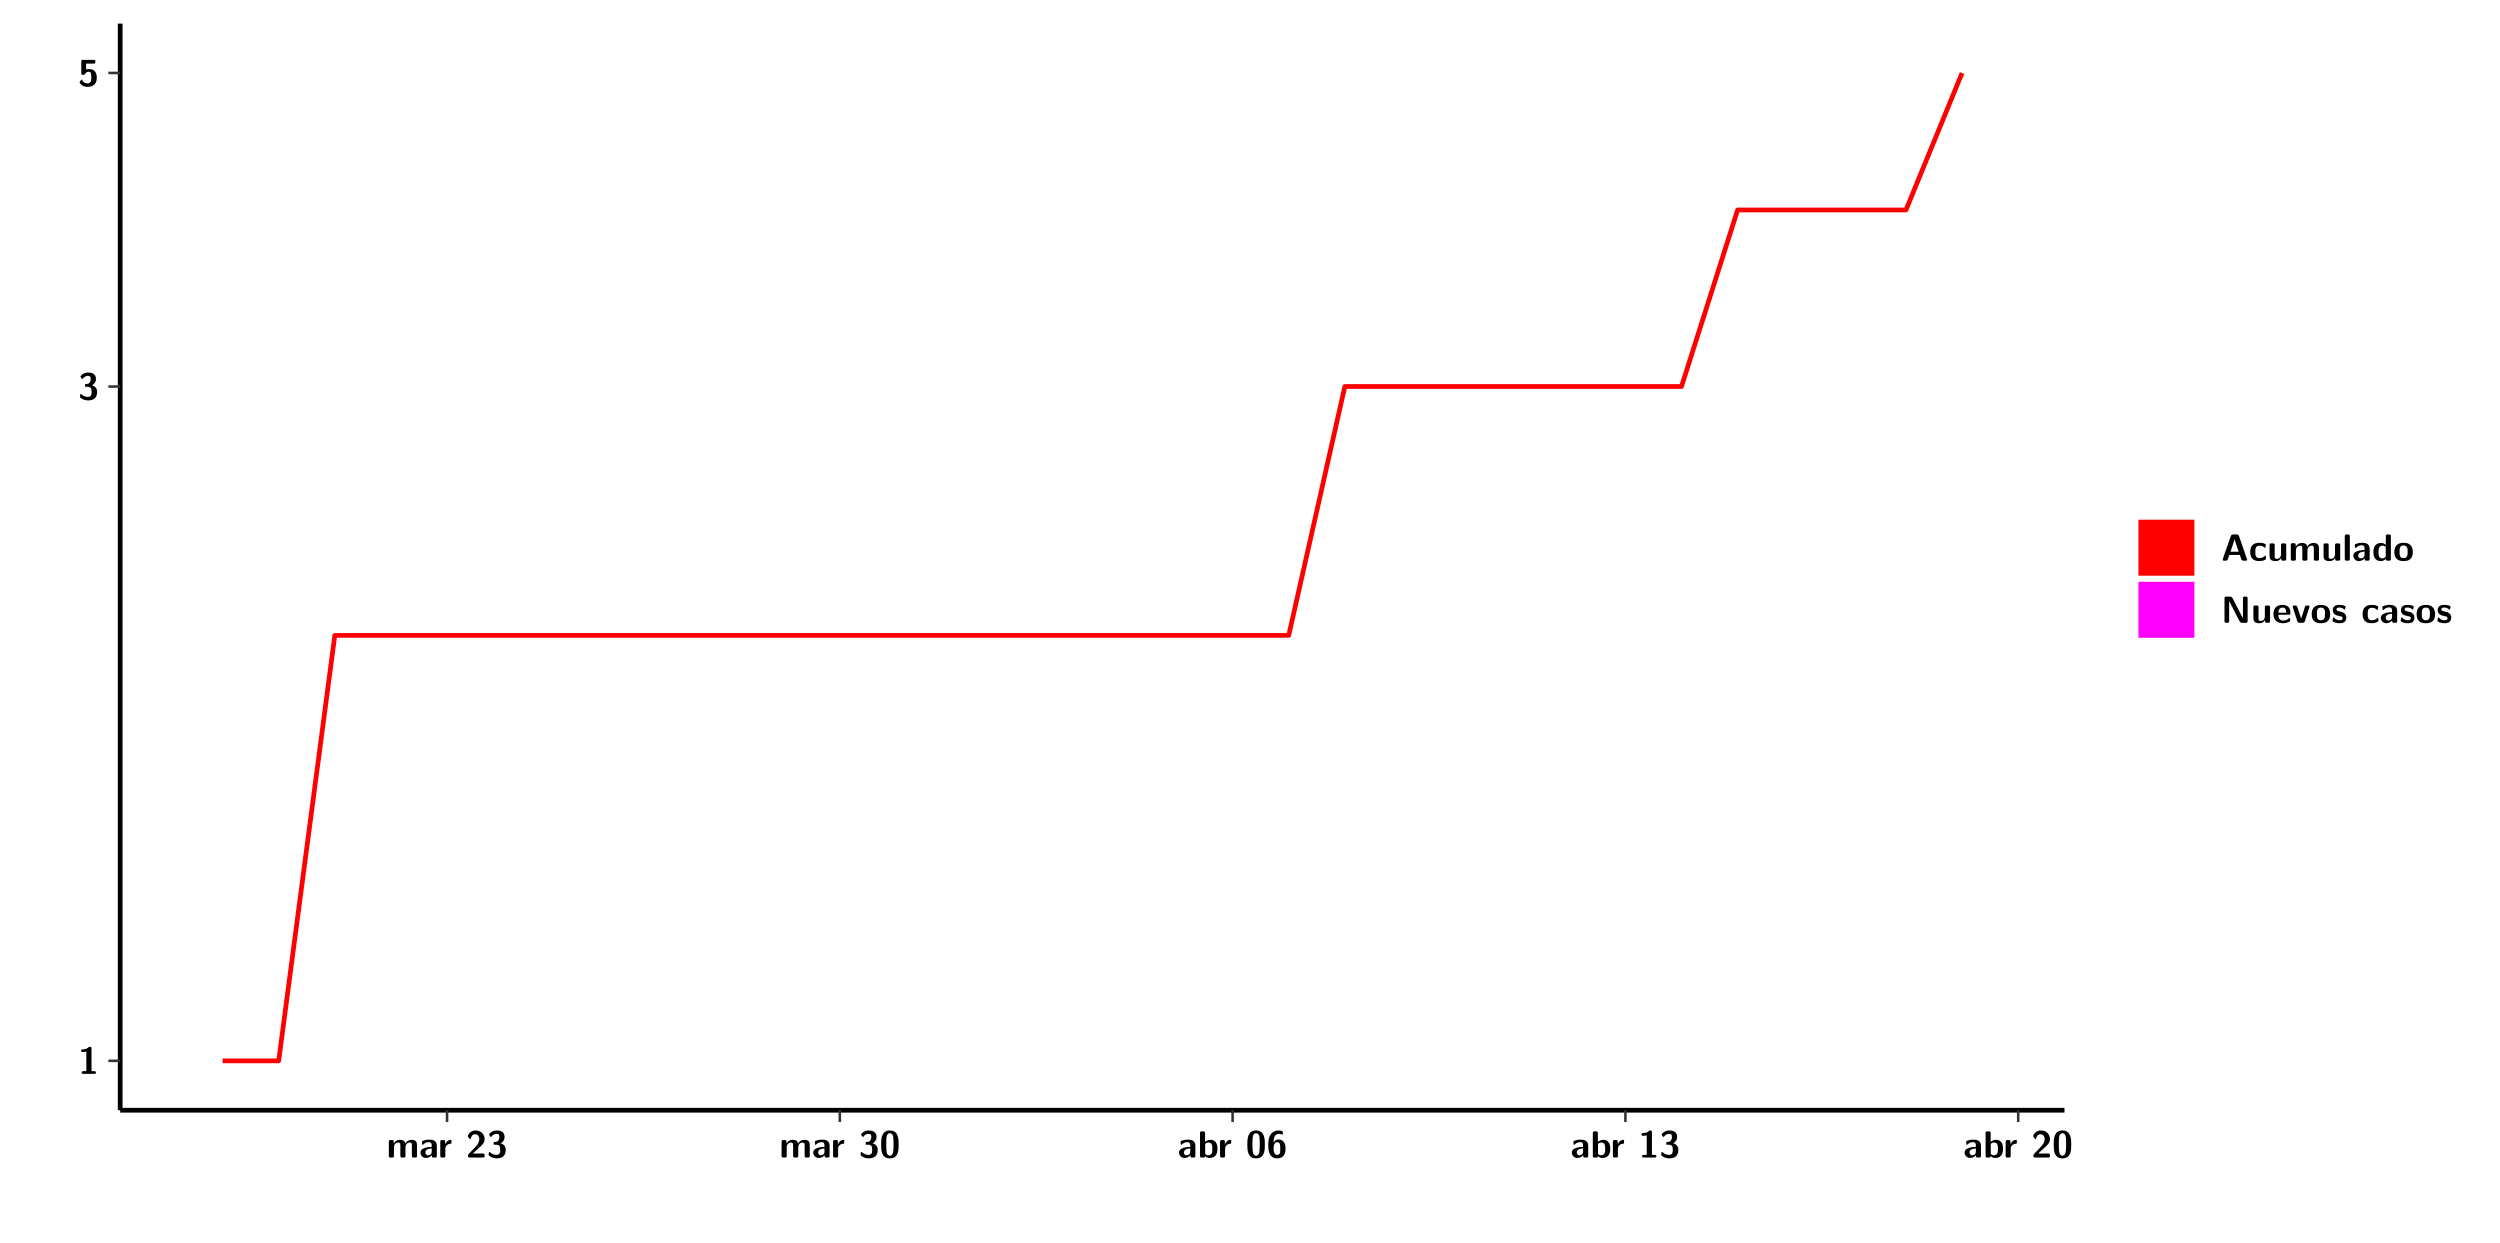
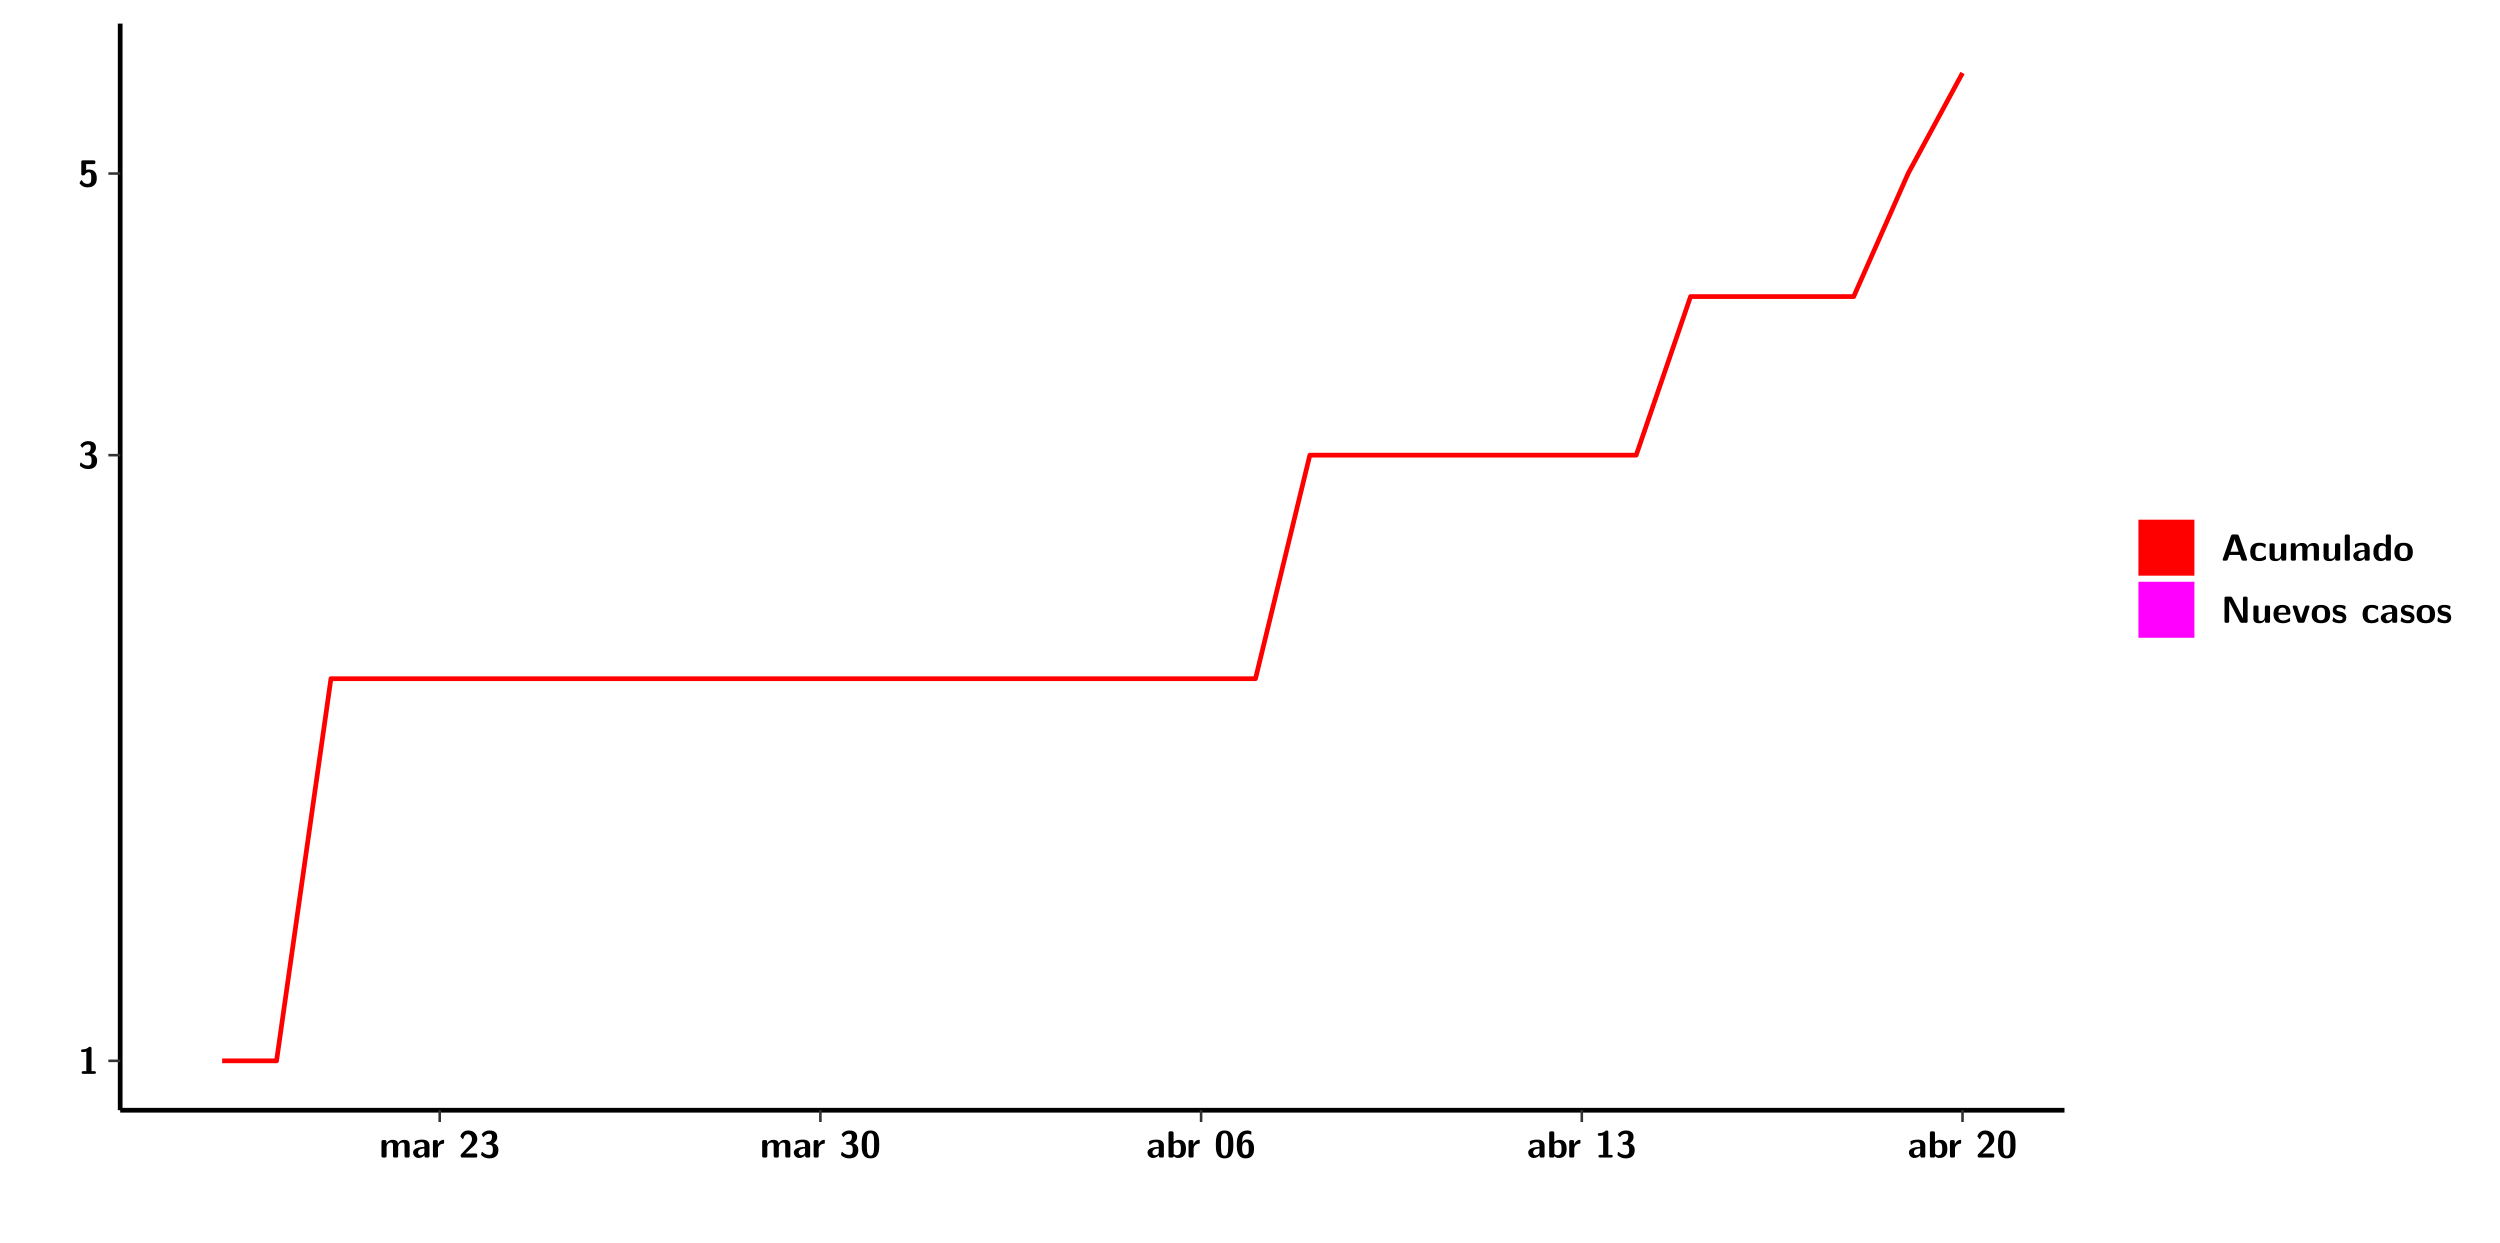
<svg xmlns="http://www.w3.org/2000/svg" xmlns:xlink="http://www.w3.org/1999/xlink" width="579.653pt" height="288pt" viewBox="0 0 579.653 288" version="1.1">
  <defs>
    <g>
      <symbol overflow="visible" id="glyph0-0">
        <path style="stroke:none;" d="" />
      </symbol>
      <symbol overflow="visible" id="glyph0-1">
        <path style="stroke:none;" d="M 3.109 -5.859 C 3.109 -6.016 3.109 -6.281 2.719 -6.281 C 2.547 -6.281 2.516 -6.266 2.406 -6.156 C 2.25 -6.016 1.922 -5.688 1.047 -5.672 C 0.891 -5.672 0.672 -5.609 0.672 -5.359 C 0.672 -5.047 0.969 -5.047 1.094 -5.047 C 1.344 -5.047 1.656 -5.078 1.906 -5.156 L 1.906 -0.625 L 1.234 -0.625 C 1.109 -0.625 0.812 -0.625 0.812 -0.312 C 0.812 0 1.109 0 1.234 0 L 3.719 0 C 3.828 0 4.141 0 4.141 -0.312 C 4.141 -0.625 3.828 -0.625 3.719 -0.625 L 3.109 -0.625 Z M 3.109 -5.859 " />
      </symbol>
      <symbol overflow="visible" id="glyph0-2">
        <path style="stroke:none;" d="M 0.844 -4.859 C 0.906 -4.766 0.953 -4.766 0.969 -4.766 C 1.031 -4.766 1.047 -4.797 1.094 -4.859 C 1.547 -5.5 2.172 -5.5 2.281 -5.5 C 2.844 -5.5 2.922 -5.203 2.922 -4.781 C 2.922 -4.656 2.922 -4.234 2.641 -3.906 C 2.438 -3.656 2.219 -3.641 1.953 -3.625 C 1.859 -3.609 1.688 -3.609 1.672 -3.578 C 1.609 -3.562 1.609 -3.5 1.609 -3.359 L 1.609 -3.203 C 1.609 -2.984 1.609 -2.969 1.844 -2.969 L 2.219 -2.969 C 3.031 -2.969 3.125 -2.469 3.125 -1.797 C 3.125 -1.203 3.062 -0.625 2.266 -0.625 C 1.984 -0.625 1.328 -0.688 0.75 -1.25 C 0.672 -1.328 0.656 -1.328 0.625 -1.328 C 0.531 -1.328 0.516 -1.25 0.516 -1.234 C 0.516 -1.234 0.406 -0.672 0.406 -0.625 C 0.406 -0.516 1.156 0.188 2.312 0.188 C 3.812 0.188 4.406 -0.609 4.406 -1.781 C 4.406 -2.562 3.984 -3.109 3.203 -3.297 C 3.906 -3.688 4.141 -4.266 4.141 -4.766 C 4.141 -6.156 2.891 -6.281 2.328 -6.281 C 1.125 -6.281 0.531 -5.422 0.531 -5.344 C 0.531 -5.297 0.594 -5.219 0.594 -5.219 Z M 0.844 -4.859 " />
      </symbol>
      <symbol overflow="visible" id="glyph0-3">
        <path style="stroke:none;" d="M 1.859 -5.203 L 3.578 -5.203 C 4 -5.203 4 -5.406 4 -5.641 C 4 -5.875 4 -6.078 3.578 -6.078 L 1.141 -6.078 C 0.875 -6.078 0.734 -6.031 0.734 -5.688 L 0.734 -3 C 0.734 -2.609 0.922 -2.594 1.172 -2.594 C 1.391 -2.594 1.469 -2.594 1.594 -2.812 C 1.812 -3.141 2.109 -3.328 2.469 -3.328 C 3.047 -3.328 3.047 -2.656 3.047 -1.969 C 3.047 -1.297 3.047 -0.625 2.125 -0.625 C 1.844 -0.625 1.25 -0.703 0.906 -1.406 C 0.875 -1.453 0.844 -1.5 0.781 -1.5 C 0.719 -1.5 0.703 -1.469 0.656 -1.391 C 0.531 -1.188 0.328 -0.891 0.328 -0.828 C 0.328 -0.75 0.891 0.188 2.141 0.188 C 3.562 0.188 4.328 -0.516 4.328 -1.938 C 4.328 -3.094 3.844 -3.953 2.5 -3.953 C 2.281 -3.953 2.078 -3.922 1.859 -3.844 Z M 1.859 -5.203 " />
      </symbol>
      <symbol overflow="visible" id="glyph0-4">
        <path style="stroke:none;" d="M 7.062 -2.844 C 7.062 -3.75 6.672 -4.109 5.781 -4.109 C 5.156 -4.109 4.688 -3.828 4.359 -3.25 C 4.219 -4.078 3.484 -4.109 3.109 -4.109 C 2.938 -4.109 2.578 -4.109 2.188 -3.828 C 1.906 -3.625 1.734 -3.344 1.672 -3.203 L 1.672 -3.641 C 1.672 -3.922 1.609 -4.062 1.25 -4.062 L 0.953 -4.062 C 0.625 -4.062 0.531 -3.969 0.531 -3.641 L 0.531 -0.422 C 0.531 -0.109 0.625 0 0.953 0 L 1.297 0 C 1.625 0 1.719 -0.109 1.719 -0.422 L 1.719 -2.359 C 1.719 -3.141 2.25 -3.484 2.688 -3.484 C 3.109 -3.484 3.203 -3.297 3.203 -2.828 L 3.203 -0.422 C 3.203 -0.109 3.297 0 3.625 0 L 3.969 0 C 4.297 0 4.391 -0.109 4.391 -0.422 L 4.391 -2.359 C 4.391 -3.141 4.922 -3.484 5.359 -3.484 C 5.781 -3.484 5.875 -3.297 5.875 -2.828 L 5.875 -0.422 C 5.875 -0.109 5.969 0 6.297 0 L 6.641 0 C 6.984 0 7.062 -0.109 7.062 -0.422 Z M 7.062 -2.844 " />
      </symbol>
      <symbol overflow="visible" id="glyph0-5">
        <path style="stroke:none;" d="M 4.062 -2.766 C 4.062 -4.156 2.734 -4.156 2.297 -4.156 C 1.891 -4.156 1.453 -4.125 0.859 -3.891 C 0.672 -3.797 0.625 -3.781 0.625 -3.688 C 0.625 -3.625 0.688 -3.109 0.688 -3.047 C 0.703 -2.984 0.75 -2.938 0.812 -2.938 C 0.844 -2.938 0.875 -2.969 0.906 -3 C 1.281 -3.391 1.719 -3.578 2.266 -3.578 C 2.734 -3.578 2.875 -3.297 2.875 -2.781 L 2.875 -2.469 C 2.562 -2.469 0.266 -2.453 0.266 -1.172 C 0.266 -0.547 0.766 0.094 1.531 0.094 C 1.828 0.094 2.484 0.016 2.906 -0.594 L 2.906 -0.422 C 2.906 -0.141 2.969 0 3.328 0 L 3.641 0 C 3.984 0 4.062 -0.109 4.062 -0.422 Z M 2.875 -1.344 C 2.875 -0.531 2.047 -0.531 2.016 -0.531 C 1.641 -0.531 1.406 -0.844 1.406 -1.188 C 1.406 -2.047 2.625 -2.109 2.875 -2.109 Z M 2.875 -1.344 " />
      </symbol>
      <symbol overflow="visible" id="glyph0-6">
        <path style="stroke:none;" d="M 1.703 -2.016 C 1.703 -2.844 2.391 -3.188 2.938 -3.219 C 3.109 -3.234 3.125 -3.234 3.125 -3.469 L 3.125 -3.875 C 3.125 -4.047 3.125 -4.109 2.969 -4.109 C 2.719 -4.109 2.078 -4.031 1.672 -3.078 L 1.656 -3.078 L 1.656 -3.641 C 1.656 -3.922 1.594 -4.062 1.234 -4.062 L 0.953 -4.062 C 0.641 -4.062 0.531 -3.969 0.531 -3.641 L 0.531 -0.422 C 0.531 -0.109 0.625 0 0.953 0 L 1.281 0 C 1.609 0 1.703 -0.109 1.703 -0.422 Z M 1.703 -2.016 " />
      </symbol>
      <symbol overflow="visible" id="glyph0-7">
        <path style="stroke:none;" d="M 0.562 -0.75 C 0.484 -0.656 0.484 -0.641 0.484 -0.484 L 0.484 -0.422 C 0.484 -0.109 0.578 0 0.906 0 L 3.906 0 C 4.25 0 4.328 -0.109 4.328 -0.422 L 4.328 -0.531 C 4.328 -0.672 4.328 -0.828 4.141 -0.906 C 4.078 -0.953 3.797 -0.953 3.625 -0.953 C 3.438 -0.953 3.219 -0.938 3.031 -0.938 L 1.609 -0.938 L 2.766 -2.031 C 2.906 -2.141 3.234 -2.422 3.359 -2.547 C 3.844 -3.016 4.328 -3.484 4.328 -4.266 C 4.328 -5.328 3.562 -6.281 2.266 -6.281 C 1.969 -6.281 1.469 -6.234 1.047 -5.891 C 0.969 -5.828 0.562 -5.516 0.406 -4.922 L 0.844 -4.359 C 0.891 -4.297 0.922 -4.266 0.984 -4.266 C 1.062 -4.266 1.078 -4.328 1.109 -4.422 C 1.281 -5.031 1.578 -5.406 2.141 -5.406 C 2.828 -5.406 3.109 -4.781 3.109 -4.25 C 3.109 -3.688 2.766 -3.094 2.25 -2.531 Z M 0.562 -0.75 " />
      </symbol>
      <symbol overflow="visible" id="glyph0-8">
        <path style="stroke:none;" d="M 4.438 -3 C 4.438 -4.203 4.438 -6.281 2.406 -6.281 C 0.375 -6.281 0.375 -4.219 0.375 -3 C 0.375 -1.812 0.375 0.188 2.406 0.188 C 4.438 0.188 4.438 -1.781 4.438 -3 Z M 2.406 -0.438 C 1.75 -0.438 1.656 -1.25 1.625 -1.484 C 1.562 -1.953 1.562 -2.766 1.562 -3.125 C 1.562 -3.641 1.562 -4.203 1.625 -4.641 C 1.641 -4.875 1.734 -5.641 2.406 -5.641 C 3.047 -5.641 3.156 -4.906 3.188 -4.734 C 3.25 -4.281 3.25 -3.594 3.25 -3.125 C 3.25 -2.625 3.25 -1.953 3.188 -1.469 C 3.156 -1.234 3.062 -0.438 2.406 -0.438 Z M 2.406 -0.438 " />
      </symbol>
      <symbol overflow="visible" id="glyph0-9">
        <path style="stroke:none;" d="M 1.703 -5.656 C 1.703 -5.938 1.641 -6.078 1.281 -6.078 L 0.953 -6.078 C 0.641 -6.078 0.531 -5.984 0.531 -5.656 L 0.531 -0.422 C 0.531 -0.109 0.625 0 0.953 0 L 1.312 0 C 1.453 0 1.719 0 1.734 -0.344 C 2.125 0.094 2.578 0.094 2.719 0.094 C 4.578 0.094 4.578 -1.594 4.578 -2.031 C 4.578 -2.453 4.578 -4.109 2.938 -4.109 C 2.219 -4.109 1.781 -3.703 1.703 -3.625 Z M 1.734 -3.172 C 1.844 -3.281 2.109 -3.484 2.5 -3.484 C 3.391 -3.484 3.391 -2.672 3.391 -2.016 C 3.391 -1.375 3.391 -0.531 2.406 -0.531 C 2.047 -0.531 1.828 -0.75 1.734 -0.875 Z M 1.734 -3.172 " />
      </symbol>
      <symbol overflow="visible" id="glyph0-10">
        <path style="stroke:none;" d="M 3.781 -5.859 C 3.781 -6.062 3.781 -6.078 3.484 -6.188 C 3.25 -6.281 3.016 -6.281 2.922 -6.281 C 0.406 -6.281 0.406 -3.75 0.406 -2.984 C 0.406 -2.078 0.406 0.188 2.453 0.188 C 3.125 0.188 3.547 0.031 3.906 -0.375 C 4.359 -0.891 4.406 -1.391 4.406 -2.062 C 4.406 -2.562 4.406 -4.203 2.703 -4.203 C 2.219 -4.203 1.859 -3.922 1.625 -3.422 C 1.672 -4.203 1.688 -4.406 1.812 -4.75 C 2.062 -5.422 2.641 -5.5 2.953 -5.5 C 3.109 -5.5 3.344 -5.469 3.547 -5.359 C 3.609 -5.312 3.641 -5.297 3.688 -5.297 C 3.781 -5.297 3.781 -5.406 3.781 -5.531 Z M 2.438 -0.625 C 1.75 -0.625 1.641 -1.422 1.641 -2.172 C 1.641 -2.906 1.859 -3.562 2.484 -3.562 C 3.188 -3.562 3.188 -2.938 3.188 -2.078 C 3.188 -1.219 3.188 -0.625 2.438 -0.625 Z M 2.438 -0.625 " />
      </symbol>
      <symbol overflow="visible" id="glyph0-11">
        <path style="stroke:none;" d="M 4.156 -5.703 C 4.031 -6.078 3.766 -6.078 3.594 -6.078 L 2.828 -6.078 C 2.641 -6.078 2.391 -6.078 2.266 -5.703 L 0.406 -0.406 C 0.375 -0.297 0.375 -0.281 0.375 -0.234 C 0.375 0 0.594 0 0.703 0 L 1.031 0 C 1.188 0 1.453 0 1.578 -0.344 L 1.922 -1.328 L 4.344 -1.328 L 4.641 -0.484 C 4.75 -0.172 4.812 0 5.234 0 L 5.703 0 C 5.828 0 6.047 0 6.047 -0.234 C 6.047 -0.281 6.047 -0.297 6 -0.406 Z M 2.812 -3.938 C 2.938 -4.328 3.062 -4.656 3.125 -4.969 L 3.141 -4.969 C 3.188 -4.766 3.188 -4.75 3.25 -4.547 L 4.078 -2.078 L 2.188 -2.078 Z M 2.812 -3.938 " />
      </symbol>
      <symbol overflow="visible" id="glyph0-12">
        <path style="stroke:none;" d="M 4 -0.438 C 4 -0.531 3.969 -0.938 3.953 -1.047 C 3.953 -1.078 3.938 -1.172 3.844 -1.172 C 3.812 -1.172 3.797 -1.172 3.703 -1.078 C 3.562 -0.953 3.141 -0.594 2.422 -0.594 C 1.516 -0.594 1.516 -1.469 1.516 -2.031 C 1.516 -2.75 1.562 -3.484 2.453 -3.484 C 3.031 -3.484 3.266 -3.344 3.578 -3.078 C 3.688 -2.984 3.703 -2.984 3.734 -2.984 C 3.828 -2.984 3.844 -3.062 3.844 -3.094 C 3.859 -3.172 3.953 -3.656 3.953 -3.703 C 3.953 -3.781 3.891 -3.812 3.75 -3.891 C 3.328 -4.078 3.062 -4.156 2.453 -4.156 C 1.141 -4.156 0.328 -3.547 0.328 -2.016 C 0.328 -0.562 1.078 0.094 2.406 0.094 C 2.641 0.094 3.172 0.094 3.75 -0.203 C 4 -0.344 4 -0.344 4 -0.438 Z M 4 -0.438 " />
      </symbol>
      <symbol overflow="visible" id="glyph0-13">
        <path style="stroke:none;" d="M 4.391 -3.594 C 4.391 -3.875 4.328 -4.016 3.969 -4.016 L 3.609 -4.016 C 3.281 -4.016 3.188 -3.906 3.188 -3.594 L 3.188 -1.516 C 3.188 -0.938 2.891 -0.438 2.266 -0.438 C 1.766 -0.438 1.719 -0.562 1.719 -1.031 L 1.719 -3.594 C 1.719 -3.875 1.656 -4.016 1.297 -4.016 L 0.953 -4.016 C 0.625 -4.016 0.531 -3.922 0.531 -3.594 L 0.531 -1.109 C 0.531 -0.172 1.031 0.094 1.953 0.094 C 2.188 0.094 2.812 0.094 3.219 -0.656 L 3.219 -0.422 C 3.219 -0.141 3.281 0 3.641 0 L 3.969 0 C 4.297 0 4.391 -0.109 4.391 -0.422 Z M 4.391 -3.594 " />
      </symbol>
      <symbol overflow="visible" id="glyph0-14">
        <path style="stroke:none;" d="M 1.703 -5.656 C 1.703 -5.938 1.641 -6.078 1.281 -6.078 L 0.953 -6.078 C 0.641 -6.078 0.531 -5.984 0.531 -5.656 L 0.531 -0.422 C 0.531 -0.109 0.625 0 0.953 0 L 1.281 0 C 1.609 0 1.703 -0.109 1.703 -0.422 Z M 1.703 -5.656 " />
      </symbol>
      <symbol overflow="visible" id="glyph0-15">
        <path style="stroke:none;" d="M 4.375 -5.656 C 4.375 -5.938 4.312 -6.078 3.953 -6.078 L 3.625 -6.078 C 3.297 -6.078 3.203 -5.969 3.203 -5.656 L 3.203 -3.672 C 2.812 -4.047 2.375 -4.109 2.109 -4.109 C 0.328 -4.109 0.328 -2.422 0.328 -2 C 0.328 -1.594 0.328 0.094 2.062 0.094 C 2.422 0.094 2.812 -0.016 3.188 -0.406 C 3.188 -0.094 3.297 0 3.609 0 L 3.953 0 C 4.281 0 4.375 -0.109 4.375 -0.422 Z M 3.188 -1.094 C 3.188 -0.953 3.188 -0.875 2.922 -0.688 C 2.703 -0.547 2.5 -0.531 2.406 -0.531 C 1.516 -0.531 1.516 -1.344 1.516 -2 C 1.516 -2.656 1.516 -3.484 2.5 -3.484 C 2.75 -3.484 2.984 -3.391 3.188 -3.203 Z M 3.188 -1.094 " />
      </symbol>
      <symbol overflow="visible" id="glyph0-16">
        <path style="stroke:none;" d="M 4.547 -1.969 C 4.547 -3.406 3.844 -4.156 2.406 -4.156 C 0.953 -4.156 0.266 -3.391 0.266 -1.969 C 0.266 -0.547 1.031 0.094 2.406 0.094 C 3.781 0.094 4.547 -0.531 4.547 -1.969 Z M 2.406 -0.594 C 1.469 -0.594 1.469 -1.375 1.469 -2.078 C 1.469 -2.75 1.469 -3.531 2.406 -3.531 C 3.344 -3.531 3.344 -2.766 3.344 -2.078 C 3.344 -1.391 3.344 -0.594 2.406 -0.594 Z M 2.406 -0.594 " />
      </symbol>
      <symbol overflow="visible" id="glyph0-17">
        <path style="stroke:none;" d="M 2.656 -5.734 C 2.469 -6.078 2.203 -6.078 2.031 -6.078 L 1.219 -6.078 C 0.906 -6.078 0.797 -5.984 0.797 -5.656 L 0.797 -0.422 C 0.797 -0.109 0.891 0 1.219 0 L 1.453 0 C 1.781 0 1.875 -0.109 1.875 -0.422 L 1.875 -5.016 L 1.891 -5.016 L 4.297 -0.344 C 4.484 0 4.75 0 4.922 0 L 5.734 0 C 6.062 0 6.156 -0.109 6.156 -0.422 L 6.156 -5.656 C 6.156 -5.938 6.094 -6.078 5.734 -6.078 L 5.5 -6.078 C 5.156 -6.078 5.078 -5.969 5.078 -5.656 L 5.078 -1.062 L 5.062 -1.062 Z M 2.656 -5.734 " />
      </symbol>
      <symbol overflow="visible" id="glyph0-18">
        <path style="stroke:none;" d="M 3.781 -1.875 C 3.984 -1.875 4.203 -1.891 4.203 -2.281 C 4.203 -3.406 3.672 -4.156 2.359 -4.156 C 0.969 -4.156 0.266 -3.375 0.266 -2.047 C 0.266 -0.609 1.109 0.094 2.484 0.094 C 2.812 0.094 3.312 0.047 3.891 -0.234 C 4.078 -0.328 4.141 -0.359 4.141 -0.469 C 4.141 -0.531 4.125 -0.781 4.109 -0.844 C 4.078 -1.125 4.062 -1.125 3.984 -1.125 C 3.953 -1.125 3.938 -1.125 3.844 -1.047 C 3.328 -0.594 2.797 -0.531 2.516 -0.531 C 1.531 -0.531 1.422 -1.312 1.391 -1.875 Z M 1.406 -2.344 C 1.422 -2.875 1.609 -3.531 2.359 -3.531 C 3.062 -3.531 3.203 -3.031 3.219 -2.344 Z M 1.406 -2.344 " />
      </symbol>
      <symbol overflow="visible" id="glyph0-19">
        <path style="stroke:none;" d="M 4.109 -3.609 C 4.141 -3.719 4.141 -3.75 4.141 -3.766 C 4.141 -4.016 3.922 -4.016 3.797 -4.016 L 3.609 -4.016 C 3.25 -4.016 3.141 -3.891 3.062 -3.641 L 2.203 -0.984 L 1.328 -3.641 C 1.266 -3.828 1.203 -4.016 0.781 -4.016 L 0.578 -4.016 C 0.453 -4.016 0.234 -4.016 0.234 -3.766 C 0.234 -3.75 0.234 -3.719 0.266 -3.609 L 1.312 -0.375 C 1.438 0 1.703 0 1.859 0 L 2.5 0 C 2.672 0 2.938 0 3.062 -0.375 Z M 4.109 -3.609 " />
      </symbol>
      <symbol overflow="visible" id="glyph0-20">
        <path style="stroke:none;" d="M 3.469 -1.234 C 3.469 -1.734 3.203 -2.031 3.047 -2.172 C 2.703 -2.484 2.391 -2.547 2.031 -2.609 C 1.547 -2.703 1.188 -2.766 1.188 -3.109 C 1.188 -3.469 1.484 -3.547 1.828 -3.547 C 2.406 -3.547 2.719 -3.328 2.953 -3.125 C 3.047 -3.047 3.062 -3.047 3.094 -3.047 C 3.188 -3.047 3.203 -3.125 3.203 -3.156 C 3.219 -3.219 3.312 -3.719 3.312 -3.766 C 3.312 -3.906 2.844 -4.031 2.75 -4.062 C 2.406 -4.156 2.125 -4.156 1.891 -4.156 C 1.5 -4.156 0.328 -4.156 0.328 -2.906 C 0.328 -2.484 0.516 -2.219 0.75 -2 C 1.062 -1.734 1.406 -1.672 1.906 -1.562 C 2.156 -1.531 2.609 -1.453 2.609 -1.062 C 2.609 -0.656 2.266 -0.594 1.922 -0.594 C 1.531 -0.594 1.047 -0.703 0.625 -1.188 C 0.594 -1.234 0.562 -1.266 0.516 -1.266 C 0.422 -1.266 0.406 -1.188 0.391 -1.125 C 0.375 -1.016 0.266 -0.516 0.266 -0.422 C 0.266 -0.266 0.922 -0.062 0.922 -0.047 C 1.406 0.094 1.766 0.094 1.922 0.094 C 2.359 0.094 3.469 0.062 3.469 -1.234 Z M 3.469 -1.234 " />
      </symbol>
    </g>
    <clipPath id="clip1">
      <path d="M 0 0 L 576.008 0 L 576.008 288 L 0 288 Z M 0 0 " />
    </clipPath>
    <clipPath id="clip2">
      <path d="M 27.867 5.477 L 478.672 5.477 L 478.672 257.414 L 27.867 257.414 Z M 27.867 5.477 " />
    </clipPath>
  </defs>
  <g id="surface1">
    <g clip-path="url(#clip1)" clip-rule="nonzero">
      <path style="fill-rule:nonzero;fill:rgb(100%,100%,100%);fill-opacity:1;stroke-width:0.598;stroke-linecap:round;stroke-linejoin:round;stroke:rgb(100%,100%,100%);stroke-opacity:1;stroke-miterlimit:10;" d="M 0 0 L 0 288.004 L 576.008 288.004 L 576.008 0 Z M 0 0 " transform="matrix(1,0,0,-1,0,288)" />
    </g>
    <g clip-path="url(#clip2)" clip-rule="nonzero">
      <path style=" stroke:none;fill-rule:nonzero;fill:rgb(100%,100%,100%);fill-opacity:1;" d="M 27.867 257.414 L 27.867 5.477 L 478.672 5.477 L 478.672 257.414 Z M 27.867 257.414 " />
    </g>
-     <path style="fill:none;stroke-width:1.096;stroke-linecap:butt;stroke-linejoin:round;stroke:rgb(100%,0%,0%);stroke-opacity:1;stroke-miterlimit:10;" d="M 51.617 42.031 L 64.617 42.031 L 77.629 140.676 L 298.805 140.676 L 311.816 198.379 L 389.871 198.379 L 402.883 239.316 L 441.918 239.316 L 454.93 271.078 " transform="matrix(1,0,0,-1,0,288)" />
+     <path style="fill:none;stroke-width:1.096;stroke-linecap:butt;stroke-linejoin:round;stroke:rgb(100%,0%,0%);stroke-opacity:1;stroke-miterlimit:10;" d="M 51.508 42.031 L 64.121 42.031 L 76.734 130.641 L 291.102 130.641 L 303.703 182.469 L 379.371 182.469 L 391.977 219.242 L 429.805 219.242 L 442.418 247.766 L 455.031 271.078 " transform="matrix(1,0,0,-1,0,288)" />
    <path style="fill:none;stroke-width:1.096;stroke-linecap:butt;stroke-linejoin:round;stroke:rgb(0%,0%,0%);stroke-opacity:1;stroke-miterlimit:10;" d="M 27.867 30.586 L 27.867 282.523 " transform="matrix(1,0,0,-1,0,288)" />
    <g style="fill:rgb(0%,0%,0%);fill-opacity:1;">
      <use xlink:href="#glyph0-1" x="18.112" y="248.986" />
    </g>
    <g style="fill:rgb(0%,0%,0%);fill-opacity:1;">
-       <use xlink:href="#glyph0-2" x="18.112" y="92.653" />
+       <use xlink:href="#glyph0-2" x="18.112" y="108.563" />
    </g>
    <g style="fill:rgb(0%,0%,0%);fill-opacity:1;">
-       <use xlink:href="#glyph0-3" x="18.112" y="19.955" />
+       <use xlink:href="#glyph0-3" x="18.112" y="43.258" />
    </g>
    <path style="fill:none;stroke-width:0.598;stroke-linecap:butt;stroke-linejoin:round;stroke:rgb(20%,20%,20%);stroke-opacity:1;stroke-miterlimit:10;" d="M 25.125 42.031 L 27.867 42.031 " transform="matrix(1,0,0,-1,0,288)" />
-     <path style="fill:none;stroke-width:0.598;stroke-linecap:butt;stroke-linejoin:round;stroke:rgb(20%,20%,20%);stroke-opacity:1;stroke-miterlimit:10;" d="M 25.125 198.379 L 27.867 198.379 " transform="matrix(1,0,0,-1,0,288)" />
-     <path style="fill:none;stroke-width:0.598;stroke-linecap:butt;stroke-linejoin:round;stroke:rgb(20%,20%,20%);stroke-opacity:1;stroke-miterlimit:10;" d="M 25.125 271.078 L 27.867 271.078 " transform="matrix(1,0,0,-1,0,288)" />
+     <path style="fill:none;stroke-width:0.598;stroke-linecap:butt;stroke-linejoin:round;stroke:rgb(20%,20%,20%);stroke-opacity:1;stroke-miterlimit:10;" d="M 25.125 182.469 L 27.867 182.469 " transform="matrix(1,0,0,-1,0,288)" />
+     <path style="fill:none;stroke-width:0.598;stroke-linecap:butt;stroke-linejoin:round;stroke:rgb(20%,20%,20%);stroke-opacity:1;stroke-miterlimit:10;" d="M 25.125 247.766 L 27.867 247.766 " transform="matrix(1,0,0,-1,0,288)" />
    <path style="fill:none;stroke-width:1.096;stroke-linecap:butt;stroke-linejoin:round;stroke:rgb(0%,0%,0%);stroke-opacity:1;stroke-miterlimit:10;" d="M 27.867 30.586 L 478.672 30.586 " transform="matrix(1,0,0,-1,0,288)" />
-     <path style="fill:none;stroke-width:0.598;stroke-linecap:butt;stroke-linejoin:round;stroke:rgb(20%,20%,20%);stroke-opacity:1;stroke-miterlimit:10;" d="M 103.652 27.848 L 103.652 30.586 " transform="matrix(1,0,0,-1,0,288)" />
-     <path style="fill:none;stroke-width:0.598;stroke-linecap:butt;stroke-linejoin:round;stroke:rgb(20%,20%,20%);stroke-opacity:1;stroke-miterlimit:10;" d="M 194.723 27.848 L 194.723 30.586 " transform="matrix(1,0,0,-1,0,288)" />
-     <path style="fill:none;stroke-width:0.598;stroke-linecap:butt;stroke-linejoin:round;stroke:rgb(20%,20%,20%);stroke-opacity:1;stroke-miterlimit:10;" d="M 285.793 27.848 L 285.793 30.586 " transform="matrix(1,0,0,-1,0,288)" />
-     <path style="fill:none;stroke-width:0.598;stroke-linecap:butt;stroke-linejoin:round;stroke:rgb(20%,20%,20%);stroke-opacity:1;stroke-miterlimit:10;" d="M 376.871 27.848 L 376.871 30.586 " transform="matrix(1,0,0,-1,0,288)" />
-     <path style="fill:none;stroke-width:0.598;stroke-linecap:butt;stroke-linejoin:round;stroke:rgb(20%,20%,20%);stroke-opacity:1;stroke-miterlimit:10;" d="M 467.941 27.848 L 467.941 30.586 " transform="matrix(1,0,0,-1,0,288)" />
+     <path style="fill:none;stroke-width:0.598;stroke-linecap:butt;stroke-linejoin:round;stroke:rgb(20%,20%,20%);stroke-opacity:1;stroke-miterlimit:10;" d="M 101.949 27.848 L 101.949 30.586 " transform="matrix(1,0,0,-1,0,288)" />
+     <path style="fill:none;stroke-width:0.598;stroke-linecap:butt;stroke-linejoin:round;stroke:rgb(20%,20%,20%);stroke-opacity:1;stroke-miterlimit:10;" d="M 190.219 27.848 L 190.219 30.586 " transform="matrix(1,0,0,-1,0,288)" />
+     <path style="fill:none;stroke-width:0.598;stroke-linecap:butt;stroke-linejoin:round;stroke:rgb(20%,20%,20%);stroke-opacity:1;stroke-miterlimit:10;" d="M 278.488 27.848 L 278.488 30.586 " transform="matrix(1,0,0,-1,0,288)" />
+     <path style="fill:none;stroke-width:0.598;stroke-linecap:butt;stroke-linejoin:round;stroke:rgb(20%,20%,20%);stroke-opacity:1;stroke-miterlimit:10;" d="M 366.758 27.848 L 366.758 30.586 " transform="matrix(1,0,0,-1,0,288)" />
+     <path style="fill:none;stroke-width:0.598;stroke-linecap:butt;stroke-linejoin:round;stroke:rgb(20%,20%,20%);stroke-opacity:1;stroke-miterlimit:10;" d="M 455.031 27.848 L 455.031 30.586 " transform="matrix(1,0,0,-1,0,288)" />
    <g style="fill:rgb(0%,0%,0%);fill-opacity:1;">
-       <use xlink:href="#glyph0-4" x="89.624" y="268.394" />
-       <use xlink:href="#glyph0-5" x="97.222" y="268.394" />
+       <use xlink:href="#glyph0-4" x="87.92" y="268.394" />
+       <use xlink:href="#glyph0-5" x="95.518" y="268.394" />
    </g>
    <g style="fill:rgb(0%,0%,0%);fill-opacity:1;">
-       <use xlink:href="#glyph0-6" x="101.553" y="268.394" />
+       <use xlink:href="#glyph0-6" x="99.849" y="268.394" />
    </g>
    <g style="fill:rgb(0%,0%,0%);fill-opacity:1;">
-       <use xlink:href="#glyph0-7" x="108.034" y="268.394" />
-       <use xlink:href="#glyph0-2" x="112.856" y="268.394" />
+       <use xlink:href="#glyph0-7" x="106.33" y="268.394" />
+       <use xlink:href="#glyph0-2" x="111.152" y="268.394" />
    </g>
    <g style="fill:rgb(0%,0%,0%);fill-opacity:1;">
-       <use xlink:href="#glyph0-4" x="180.692" y="268.394" />
-       <use xlink:href="#glyph0-5" x="188.29" y="268.394" />
+       <use xlink:href="#glyph0-4" x="176.189" y="268.394" />
+       <use xlink:href="#glyph0-5" x="183.787" y="268.394" />
    </g>
    <g style="fill:rgb(0%,0%,0%);fill-opacity:1;">
-       <use xlink:href="#glyph0-6" x="192.621" y="268.394" />
+       <use xlink:href="#glyph0-6" x="188.118" y="268.394" />
    </g>
    <g style="fill:rgb(0%,0%,0%);fill-opacity:1;">
-       <use xlink:href="#glyph0-2" x="199.102" y="268.394" />
-       <use xlink:href="#glyph0-8" x="203.924" y="268.394" />
+       <use xlink:href="#glyph0-2" x="194.599" y="268.394" />
+       <use xlink:href="#glyph0-8" x="199.421" y="268.394" />
    </g>
    <g style="fill:rgb(0%,0%,0%);fill-opacity:1;">
-       <use xlink:href="#glyph0-5" x="273.1" y="268.394" />
-       <use xlink:href="#glyph0-9" x="277.703" y="268.394" />
+       <use xlink:href="#glyph0-5" x="265.798" y="268.394" />
+       <use xlink:href="#glyph0-9" x="270.401" y="268.394" />
    </g>
    <g style="fill:rgb(0%,0%,0%);fill-opacity:1;">
-       <use xlink:href="#glyph0-6" x="282.35" y="268.394" />
+       <use xlink:href="#glyph0-6" x="275.048" y="268.394" />
    </g>
    <g style="fill:rgb(0%,0%,0%);fill-opacity:1;">
-       <use xlink:href="#glyph0-8" x="288.831" y="268.394" />
-       <use xlink:href="#glyph0-10" x="293.653" y="268.394" />
+       <use xlink:href="#glyph0-8" x="281.529" y="268.394" />
+       <use xlink:href="#glyph0-10" x="286.351" y="268.394" />
    </g>
    <g style="fill:rgb(0%,0%,0%);fill-opacity:1;">
-       <use xlink:href="#glyph0-5" x="364.179" y="268.394" />
-       <use xlink:href="#glyph0-9" x="368.782" y="268.394" />
+       <use xlink:href="#glyph0-5" x="354.067" y="268.394" />
+       <use xlink:href="#glyph0-9" x="358.67" y="268.394" />
    </g>
    <g style="fill:rgb(0%,0%,0%);fill-opacity:1;">
-       <use xlink:href="#glyph0-6" x="373.429" y="268.394" />
+       <use xlink:href="#glyph0-6" x="363.317" y="268.394" />
    </g>
    <g style="fill:rgb(0%,0%,0%);fill-opacity:1;">
-       <use xlink:href="#glyph0-1" x="379.91" y="268.394" />
-       <use xlink:href="#glyph0-2" x="384.732" y="268.394" />
+       <use xlink:href="#glyph0-1" x="369.798" y="268.394" />
+       <use xlink:href="#glyph0-2" x="374.62" y="268.394" />
    </g>
    <g style="fill:rgb(0%,0%,0%);fill-opacity:1;">
-       <use xlink:href="#glyph0-5" x="455.247" y="268.394" />
-       <use xlink:href="#glyph0-9" x="459.85" y="268.394" />
+       <use xlink:href="#glyph0-5" x="442.336" y="268.394" />
+       <use xlink:href="#glyph0-9" x="446.939" y="268.394" />
    </g>
    <g style="fill:rgb(0%,0%,0%);fill-opacity:1;">
-       <use xlink:href="#glyph0-6" x="464.497" y="268.394" />
+       <use xlink:href="#glyph0-6" x="451.586" y="268.394" />
    </g>
    <g style="fill:rgb(0%,0%,0%);fill-opacity:1;">
-       <use xlink:href="#glyph0-7" x="470.978" y="268.394" />
-       <use xlink:href="#glyph0-8" x="475.8" y="268.394" />
+       <use xlink:href="#glyph0-7" x="458.067" y="268.394" />
+       <use xlink:href="#glyph0-8" x="462.889" y="268.394" />
    </g>
    <path style=" stroke:none;fill-rule:nonzero;fill:rgb(100%,100%,100%);fill-opacity:1;" d="M 489.629 154.062 L 489.629 108.828 L 570.527 108.828 L 570.527 154.062 Z M 489.629 154.062 " />
    <path style=" stroke:none;fill-rule:nonzero;fill:rgb(100%,0%,0%);fill-opacity:1;" d="M 495.816 133.477 L 495.816 120.496 L 508.797 120.496 L 508.797 133.477 Z M 495.816 133.477 " />
    <path style=" stroke:none;fill-rule:nonzero;fill:rgb(100%,0%,100%);fill-opacity:1;" d="M 495.816 147.875 L 495.816 134.891 L 508.797 134.891 L 508.797 147.875 Z M 495.816 147.875 " />
    <g style="fill:rgb(0%,0%,0%);fill-opacity:1;">
      <use xlink:href="#glyph0-11" x="514.979" y="130.002" />
      <use xlink:href="#glyph0-12" x="521.408" y="130.002" />
      <use xlink:href="#glyph0-13" x="525.694" y="130.002" />
      <use xlink:href="#glyph0-4" x="530.613" y="130.002" />
      <use xlink:href="#glyph0-13" x="538.212" y="130.002" />
      <use xlink:href="#glyph0-14" x="543.131" y="130.002" />
      <use xlink:href="#glyph0-5" x="545.372" y="130.002" />
      <use xlink:href="#glyph0-15" x="549.975" y="130.002" />
      <use xlink:href="#glyph0-16" x="554.894" y="130.002" />
    </g>
    <g style="fill:rgb(0%,0%,0%);fill-opacity:1;">
      <use xlink:href="#glyph0-17" x="514.979" y="144.408" />
      <use xlink:href="#glyph0-13" x="521.944" y="144.408" />
      <use xlink:href="#glyph0-18" x="526.864" y="144.408" />
      <use xlink:href="#glyph0-19" x="531.345" y="144.408" />
      <use xlink:href="#glyph0-16" x="535.728" y="144.408" />
      <use xlink:href="#glyph0-20" x="540.55" y="144.408" />
    </g>
    <g style="fill:rgb(0%,0%,0%);fill-opacity:1;">
      <use xlink:href="#glyph0-12" x="547.465" y="144.408" />
      <use xlink:href="#glyph0-5" x="551.751" y="144.408" />
      <use xlink:href="#glyph0-20" x="556.354" y="144.408" />
      <use xlink:href="#glyph0-16" x="560.051" y="144.408" />
      <use xlink:href="#glyph0-20" x="564.872" y="144.408" />
    </g>
  </g>
</svg>
